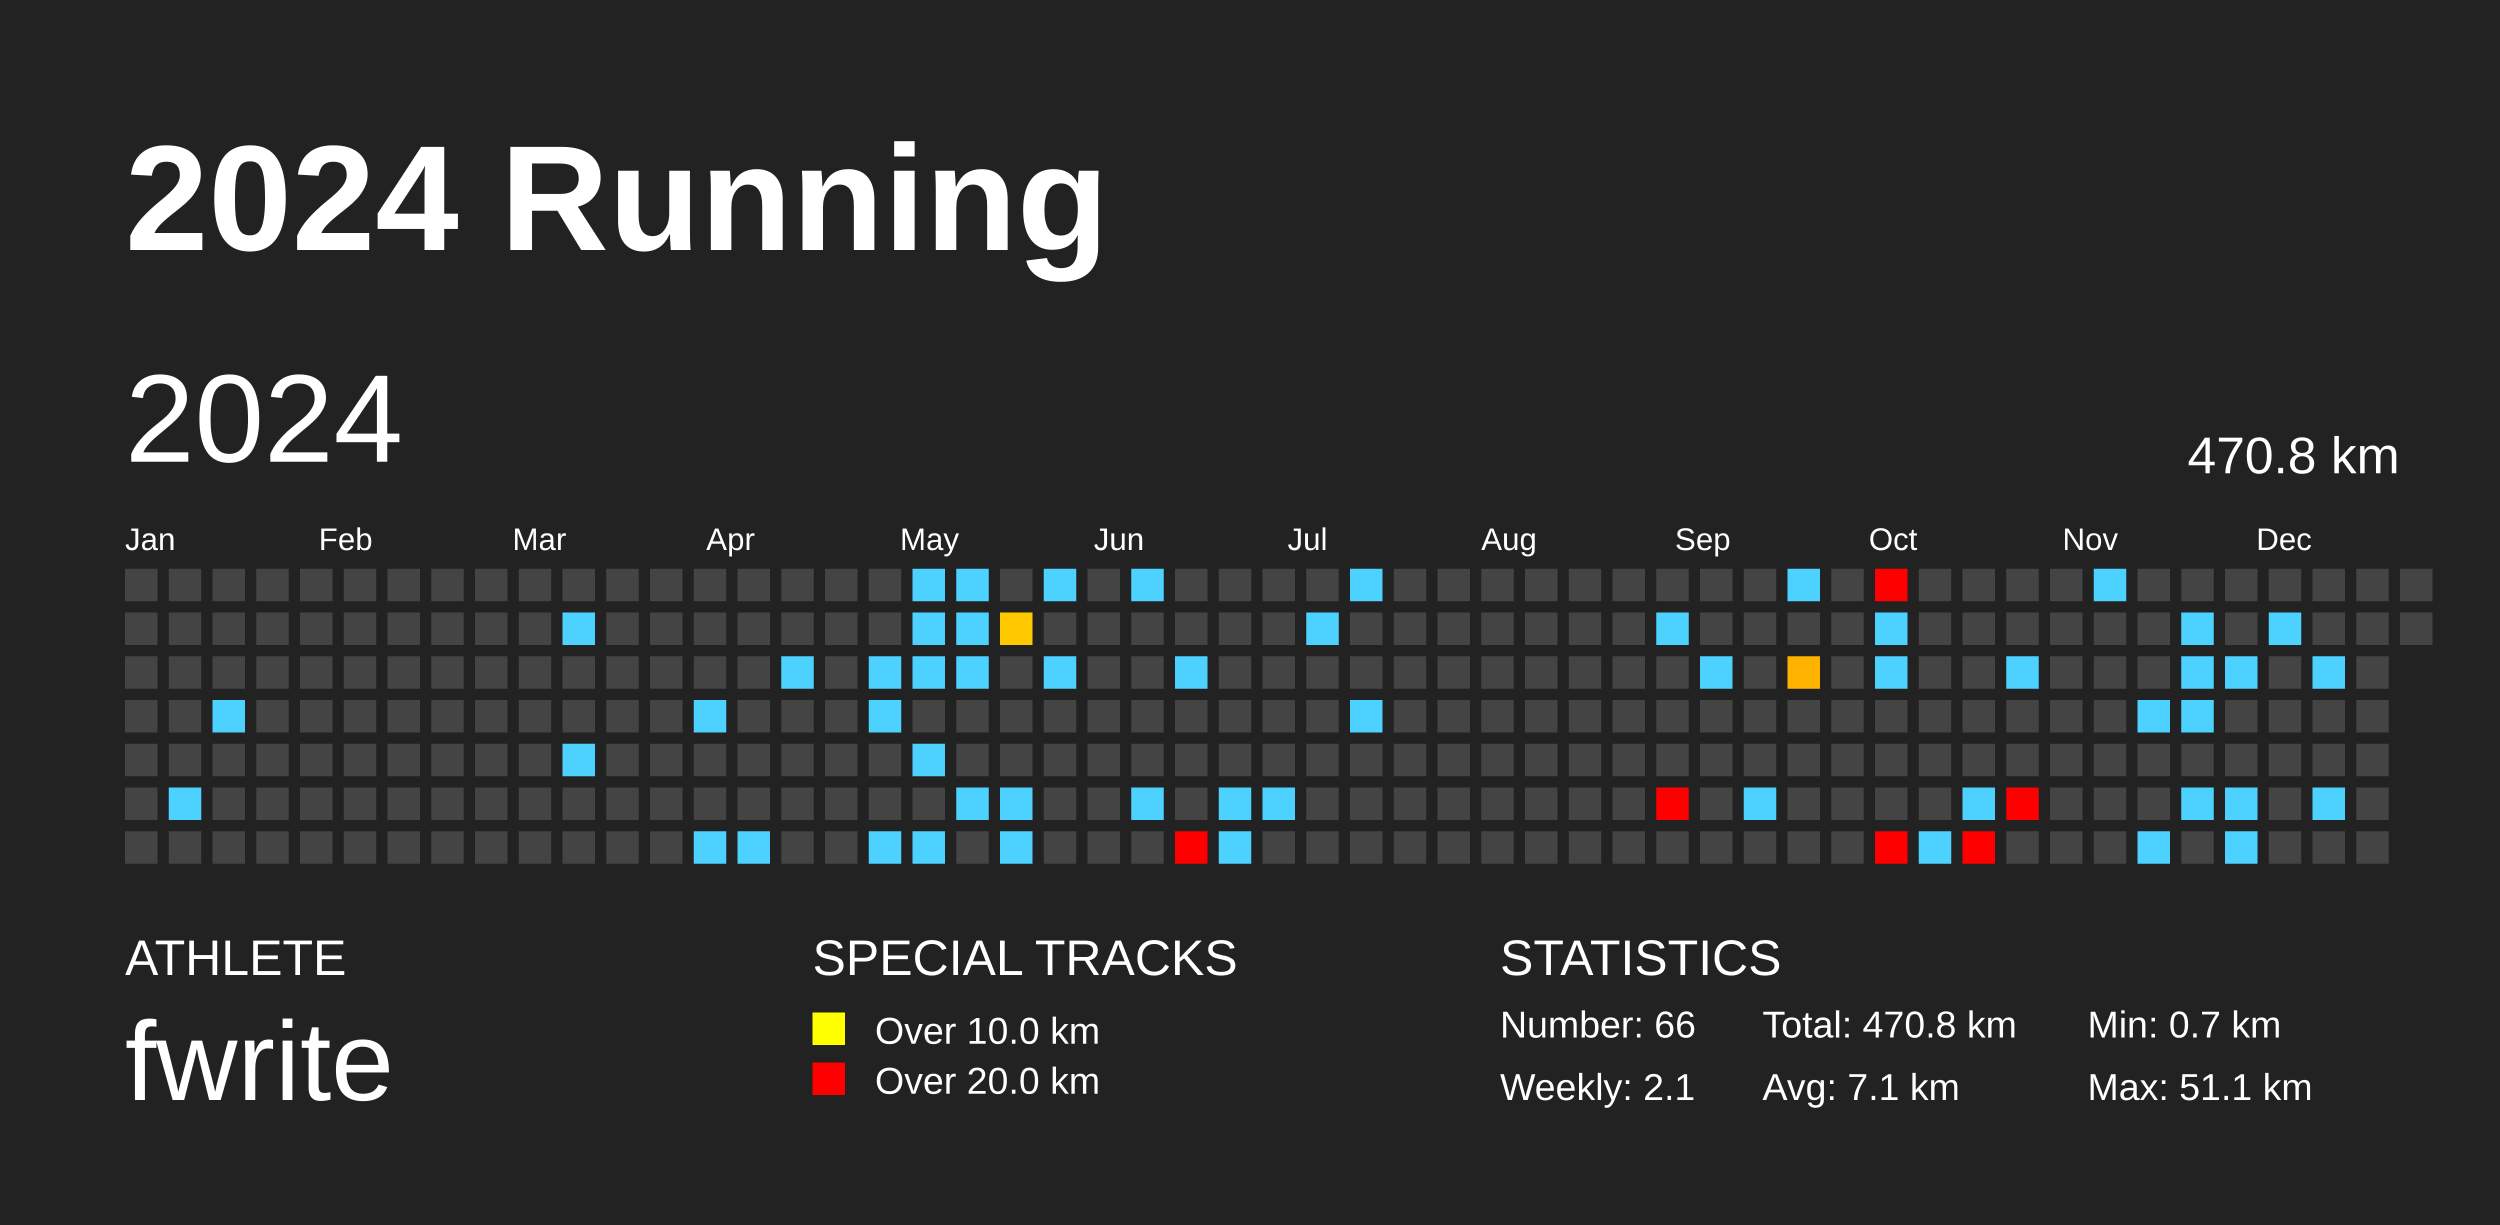
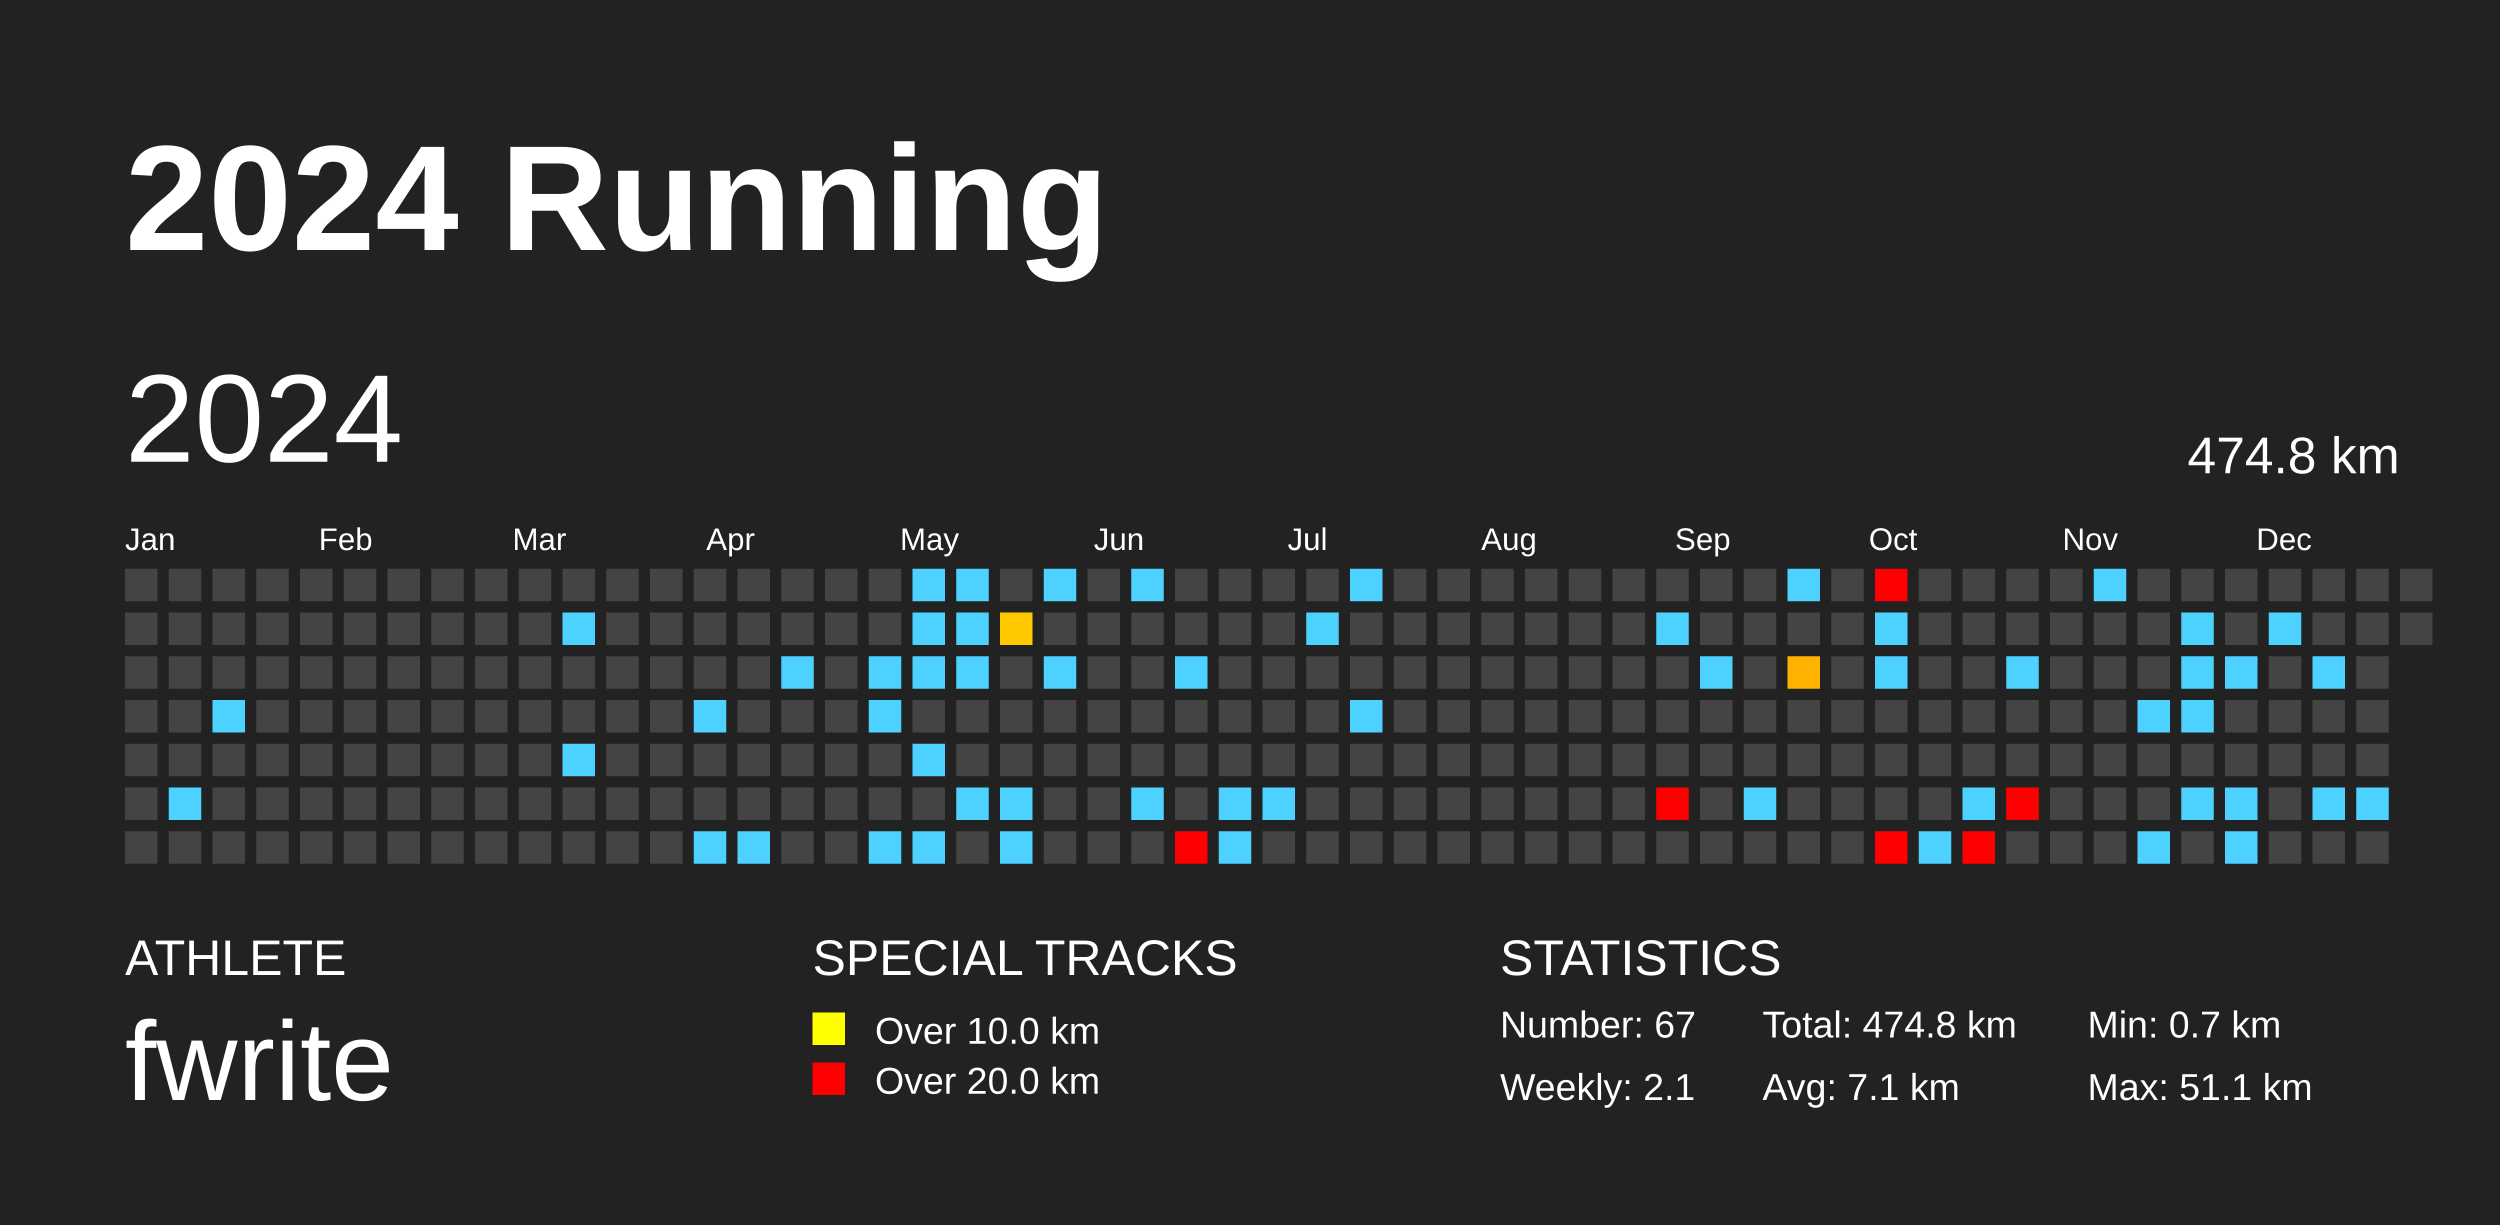
<svg xmlns="http://www.w3.org/2000/svg" baseProfile="full" height="98mm" version="1.1" viewBox="0,0,200,98" width="200mm">
  <defs />
  <rect fill="#222222" height="98" width="200" x="0" y="0" />
  <text fill="#FFFFFF" style="font-size:12px; font-family:Arial; font-weight:bold;" x="10" y="20">2024 Running</text>
  <text fill="#FFFFFF" style="font-size:4px; font-family:Arial" x="10" y="78">ATHLETE</text>
  <text fill="#FFFFFF" style="font-size:9px; font-family:Arial" x="10" y="88">fwrite</text>
  <text fill="#FFFFFF" style="font-size:4px; font-family:Arial" x="65" y="78">SPECIAL TRACKS</text>
  <rect fill="yellow" height="2.6" width="2.6" x="65" y="81" />
  <text fill="#FFFFFF" style="font-size:3px; font-family:Arial" x="70" y="83.5">Over 10.0 km</text>
  <rect fill="red" height="2.6" width="2.6" x="65" y="85" />
  <text fill="#FFFFFF" style="font-size:3px; font-family:Arial" x="70" y="87.5">Over 20.0 km</text>
  <text fill="#FFFFFF" style="font-size:4px; font-family:Arial" x="120" y="78">STATISTICS</text>
-   <text fill="#FFFFFF" style="font-size:3px; font-family:Arial" x="120" y="83">Number: 66</text>
+   <text fill="#FFFFFF" style="font-size:3px; font-family:Arial" x="120" y="83">Number: 67</text>
  <text fill="#FFFFFF" style="font-size:3px; font-family:Arial" x="120" y="88">Weekly: 2.1</text>
-   <text fill="#FFFFFF" style="font-size:3px; font-family:Arial" x="141" y="83">Total: 470.8 km</text>
+   <text fill="#FFFFFF" style="font-size:3px; font-family:Arial" x="141" y="83">Total: 474.8 km</text>
  <text fill="#FFFFFF" style="font-size:3px; font-family:Arial" x="141" y="88">Avg: 7.1 km</text>
  <text fill="#FFFFFF" style="font-size:3px; font-family:Arial" x="167" y="83">Min: 0.7 km</text>
  <text fill="#FFFFFF" style="font-size:3px; font-family:Arial" x="167" y="88">Max: 51.1 km</text>
  <text dominant-baseline="hanging" fill="#FFFFFF" style="font-size:10.0px; font-family:Arial;" x="10" y="30">2024</text>
-   <text dominant-baseline="hanging" fill="#FFFFFF" style="font-size:4.125px; font-family:Arial;" x="175" y="35">470.8 km</text>
+   <text dominant-baseline="hanging" fill="#FFFFFF" style="font-size:4.125px; font-family:Arial;" x="175" y="35">474.8 km</text>
  <text fill="#FFFFFF" style="font-size:2.5px; font-family:Arial" x="10.0" y="44">Jan</text>
  <text fill="#FFFFFF" style="font-size:2.5px; font-family:Arial" x="25.5" y="44">Feb</text>
  <text fill="#FFFFFF" style="font-size:2.5px; font-family:Arial" x="41.0" y="44">Mar</text>
  <text fill="#FFFFFF" style="font-size:2.5px; font-family:Arial" x="56.5" y="44">Apr</text>
  <text fill="#FFFFFF" style="font-size:2.5px; font-family:Arial" x="72.0" y="44">May</text>
  <text fill="#FFFFFF" style="font-size:2.5px; font-family:Arial" x="87.5" y="44">Jun</text>
  <text fill="#FFFFFF" style="font-size:2.5px; font-family:Arial" x="103.0" y="44">Jul</text>
  <text fill="#FFFFFF" style="font-size:2.5px; font-family:Arial" x="118.5" y="44">Aug</text>
  <text fill="#FFFFFF" style="font-size:2.5px; font-family:Arial" x="134.0" y="44">Sep</text>
  <text fill="#FFFFFF" style="font-size:2.5px; font-family:Arial" x="149.5" y="44">Oct</text>
  <text fill="#FFFFFF" style="font-size:2.5px; font-family:Arial" x="165.0" y="44">Nov</text>
  <text fill="#FFFFFF" style="font-size:2.5px; font-family:Arial" x="180.5" y="44">Dec</text>
  <rect fill="#444444" height="2.6" width="2.6" x="10.0" y="45.5" />
  <rect fill="#444444" height="2.6" width="2.6" x="10.0" y="49.0" />
  <rect fill="#444444" height="2.6" width="2.6" x="10.0" y="52.5" />
  <rect fill="#444444" height="2.6" width="2.6" x="10.0" y="56.0" />
  <rect fill="#444444" height="2.6" width="2.6" x="10.0" y="59.5" />
  <rect fill="#444444" height="2.6" width="2.6" x="10.0" y="63.0" />
  <rect fill="#444444" height="2.6" width="2.6" x="10.0" y="66.5" />
  <rect fill="#444444" height="2.6" width="2.6" x="13.5" y="45.5" />
  <rect fill="#444444" height="2.6" width="2.6" x="13.5" y="49.0" />
  <rect fill="#444444" height="2.6" width="2.6" x="13.5" y="52.5" />
  <rect fill="#444444" height="2.6" width="2.6" x="13.5" y="56.0" />
  <rect fill="#444444" height="2.6" width="2.6" x="13.5" y="59.5" />
  <rect fill="#4dd2ff" height="2.6" width="2.6" x="13.5" y="63.0" />
  <rect fill="#444444" height="2.6" width="2.6" x="13.5" y="66.5" />
  <rect fill="#444444" height="2.6" width="2.6" x="17.0" y="45.5" />
  <rect fill="#444444" height="2.6" width="2.6" x="17.0" y="49.0" />
  <rect fill="#444444" height="2.6" width="2.6" x="17.0" y="52.5" />
  <rect fill="#4dd2ff" height="2.6" width="2.6" x="17.0" y="56.0" />
  <rect fill="#444444" height="2.6" width="2.6" x="17.0" y="59.5" />
  <rect fill="#444444" height="2.6" width="2.6" x="17.0" y="63.0" />
  <rect fill="#444444" height="2.6" width="2.6" x="17.0" y="66.5" />
  <rect fill="#444444" height="2.6" width="2.6" x="20.5" y="45.5" />
  <rect fill="#444444" height="2.6" width="2.6" x="20.5" y="49.0" />
  <rect fill="#444444" height="2.6" width="2.6" x="20.5" y="52.5" />
  <rect fill="#444444" height="2.6" width="2.6" x="20.5" y="56.0" />
  <rect fill="#444444" height="2.6" width="2.6" x="20.5" y="59.5" />
  <rect fill="#444444" height="2.6" width="2.6" x="20.5" y="63.0" />
  <rect fill="#444444" height="2.6" width="2.6" x="20.5" y="66.5" />
  <rect fill="#444444" height="2.6" width="2.6" x="24.0" y="45.5" />
  <rect fill="#444444" height="2.6" width="2.6" x="24.0" y="49.0" />
  <rect fill="#444444" height="2.6" width="2.6" x="24.0" y="52.5" />
  <rect fill="#444444" height="2.6" width="2.6" x="24.0" y="56.0" />
  <rect fill="#444444" height="2.6" width="2.6" x="24.0" y="59.5" />
  <rect fill="#444444" height="2.6" width="2.6" x="24.0" y="63.0" />
  <rect fill="#444444" height="2.6" width="2.6" x="24.0" y="66.5" />
  <rect fill="#444444" height="2.6" width="2.6" x="27.5" y="45.5" />
  <rect fill="#444444" height="2.6" width="2.6" x="27.5" y="49.0" />
  <rect fill="#444444" height="2.6" width="2.6" x="27.5" y="52.5" />
  <rect fill="#444444" height="2.6" width="2.6" x="27.5" y="56.0" />
  <rect fill="#444444" height="2.6" width="2.6" x="27.5" y="59.5" />
  <rect fill="#444444" height="2.6" width="2.6" x="27.5" y="63.0" />
  <rect fill="#444444" height="2.6" width="2.6" x="27.5" y="66.5" />
  <rect fill="#444444" height="2.6" width="2.6" x="31.0" y="45.5" />
  <rect fill="#444444" height="2.6" width="2.6" x="31.0" y="49.0" />
  <rect fill="#444444" height="2.6" width="2.6" x="31.0" y="52.5" />
  <rect fill="#444444" height="2.6" width="2.6" x="31.0" y="56.0" />
  <rect fill="#444444" height="2.6" width="2.6" x="31.0" y="59.5" />
  <rect fill="#444444" height="2.6" width="2.6" x="31.0" y="63.0" />
  <rect fill="#444444" height="2.6" width="2.6" x="31.0" y="66.5" />
  <rect fill="#444444" height="2.6" width="2.6" x="34.5" y="45.5" />
  <rect fill="#444444" height="2.6" width="2.6" x="34.5" y="49.0" />
  <rect fill="#444444" height="2.6" width="2.6" x="34.5" y="52.5" />
  <rect fill="#444444" height="2.6" width="2.6" x="34.5" y="56.0" />
  <rect fill="#444444" height="2.6" width="2.6" x="34.5" y="59.5" />
  <rect fill="#444444" height="2.6" width="2.6" x="34.5" y="63.0" />
  <rect fill="#444444" height="2.6" width="2.6" x="34.5" y="66.5" />
  <rect fill="#444444" height="2.6" width="2.6" x="38.0" y="45.5" />
  <rect fill="#444444" height="2.6" width="2.6" x="38.0" y="49.0" />
  <rect fill="#444444" height="2.6" width="2.6" x="38.0" y="52.5" />
  <rect fill="#444444" height="2.6" width="2.6" x="38.0" y="56.0" />
  <rect fill="#444444" height="2.6" width="2.6" x="38.0" y="59.5" />
  <rect fill="#444444" height="2.6" width="2.6" x="38.0" y="63.0" />
  <rect fill="#444444" height="2.6" width="2.6" x="38.0" y="66.5" />
  <rect fill="#444444" height="2.6" width="2.6" x="41.5" y="45.5" />
  <rect fill="#444444" height="2.6" width="2.6" x="41.5" y="49.0" />
  <rect fill="#444444" height="2.6" width="2.6" x="41.5" y="52.5" />
  <rect fill="#444444" height="2.6" width="2.6" x="41.5" y="56.0" />
  <rect fill="#444444" height="2.6" width="2.6" x="41.5" y="59.5" />
  <rect fill="#444444" height="2.6" width="2.6" x="41.5" y="63.0" />
  <rect fill="#444444" height="2.6" width="2.6" x="41.5" y="66.5" />
  <rect fill="#444444" height="2.6" width="2.6" x="45.0" y="45.5" />
  <rect fill="#4dd2ff" height="2.6" width="2.6" x="45.0" y="49.0" />
  <rect fill="#444444" height="2.6" width="2.6" x="45.0" y="52.5" />
  <rect fill="#444444" height="2.6" width="2.6" x="45.0" y="56.0" />
  <rect fill="#4dd2ff" height="2.6" width="2.6" x="45.0" y="59.5" />
  <rect fill="#444444" height="2.6" width="2.6" x="45.0" y="63.0" />
  <rect fill="#444444" height="2.6" width="2.6" x="45.0" y="66.5" />
  <rect fill="#444444" height="2.6" width="2.6" x="48.5" y="45.5" />
  <rect fill="#444444" height="2.6" width="2.6" x="48.5" y="49.0" />
  <rect fill="#444444" height="2.6" width="2.6" x="48.5" y="52.5" />
  <rect fill="#444444" height="2.6" width="2.6" x="48.5" y="56.0" />
  <rect fill="#444444" height="2.6" width="2.6" x="48.5" y="59.5" />
  <rect fill="#444444" height="2.6" width="2.6" x="48.5" y="63.0" />
  <rect fill="#444444" height="2.6" width="2.6" x="48.5" y="66.5" />
  <rect fill="#444444" height="2.6" width="2.6" x="52.0" y="45.5" />
  <rect fill="#444444" height="2.6" width="2.6" x="52.0" y="49.0" />
  <rect fill="#444444" height="2.6" width="2.6" x="52.0" y="52.5" />
  <rect fill="#444444" height="2.6" width="2.6" x="52.0" y="56.0" />
  <rect fill="#444444" height="2.6" width="2.6" x="52.0" y="59.5" />
  <rect fill="#444444" height="2.6" width="2.6" x="52.0" y="63.0" />
  <rect fill="#444444" height="2.6" width="2.6" x="52.0" y="66.5" />
  <rect fill="#444444" height="2.6" width="2.6" x="55.5" y="45.5" />
  <rect fill="#444444" height="2.6" width="2.6" x="55.5" y="49.0" />
  <rect fill="#444444" height="2.6" width="2.6" x="55.5" y="52.5" />
  <rect fill="#4dd2ff" height="2.6" width="2.6" x="55.5" y="56.0" />
  <rect fill="#444444" height="2.6" width="2.6" x="55.5" y="59.5" />
  <rect fill="#444444" height="2.6" width="2.6" x="55.5" y="63.0" />
  <rect fill="#4dd2ff" height="2.6" width="2.6" x="55.5" y="66.5" />
  <rect fill="#444444" height="2.6" width="2.6" x="59.0" y="45.5" />
  <rect fill="#444444" height="2.6" width="2.6" x="59.0" y="49.0" />
  <rect fill="#444444" height="2.6" width="2.6" x="59.0" y="52.5" />
  <rect fill="#444444" height="2.6" width="2.6" x="59.0" y="56.0" />
  <rect fill="#444444" height="2.6" width="2.6" x="59.0" y="59.5" />
  <rect fill="#444444" height="2.6" width="2.6" x="59.0" y="63.0" />
  <rect fill="#4dd2ff" height="2.6" width="2.6" x="59.0" y="66.5" />
  <rect fill="#444444" height="2.6" width="2.6" x="62.5" y="45.5" />
  <rect fill="#444444" height="2.6" width="2.6" x="62.5" y="49.0" />
  <rect fill="#4dd2ff" height="2.6" width="2.6" x="62.5" y="52.5" />
  <rect fill="#444444" height="2.6" width="2.6" x="62.5" y="56.0" />
  <rect fill="#444444" height="2.6" width="2.6" x="62.5" y="59.5" />
  <rect fill="#444444" height="2.6" width="2.6" x="62.5" y="63.0" />
  <rect fill="#444444" height="2.6" width="2.6" x="62.5" y="66.5" />
  <rect fill="#444444" height="2.6" width="2.6" x="66.0" y="45.5" />
  <rect fill="#444444" height="2.6" width="2.6" x="66.0" y="49.0" />
  <rect fill="#444444" height="2.6" width="2.6" x="66.0" y="52.5" />
  <rect fill="#444444" height="2.6" width="2.6" x="66.0" y="56.0" />
  <rect fill="#444444" height="2.6" width="2.6" x="66.0" y="59.5" />
  <rect fill="#444444" height="2.6" width="2.6" x="66.0" y="63.0" />
  <rect fill="#444444" height="2.6" width="2.6" x="66.0" y="66.5" />
  <rect fill="#444444" height="2.6" width="2.6" x="69.5" y="45.5" />
  <rect fill="#444444" height="2.6" width="2.6" x="69.5" y="49.0" />
  <rect fill="#4dd2ff" height="2.6" width="2.6" x="69.5" y="52.5" />
  <rect fill="#4dd2ff" height="2.6" width="2.6" x="69.5" y="56.0" />
  <rect fill="#444444" height="2.6" width="2.6" x="69.5" y="59.5" />
  <rect fill="#444444" height="2.6" width="2.6" x="69.5" y="63.0" />
  <rect fill="#4dd2ff" height="2.6" width="2.6" x="69.5" y="66.5" />
  <rect fill="#4dd2ff" height="2.6" width="2.6" x="73.0" y="45.5" />
  <rect fill="#4dd2ff" height="2.6" width="2.6" x="73.0" y="49.0" />
  <rect fill="#4dd2ff" height="2.6" width="2.6" x="73.0" y="52.5" />
  <rect fill="#444444" height="2.6" width="2.6" x="73.0" y="56.0" />
  <rect fill="#4dd2ff" height="2.6" width="2.6" x="73.0" y="59.5" />
  <rect fill="#444444" height="2.6" width="2.6" x="73.0" y="63.0" />
  <rect fill="#4dd2ff" height="2.6" width="2.6" x="73.0" y="66.5" />
  <rect fill="#4dd2ff" height="2.6" width="2.6" x="76.5" y="45.5" />
  <rect fill="#4dd2ff" height="2.6" width="2.6" x="76.5" y="49.0" />
  <rect fill="#4dd2ff" height="2.6" width="2.6" x="76.5" y="52.5" />
  <rect fill="#444444" height="2.6" width="2.6" x="76.5" y="56.0" />
  <rect fill="#444444" height="2.6" width="2.6" x="76.5" y="59.5" />
  <rect fill="#4dd2ff" height="2.6" width="2.6" x="76.5" y="63.0" />
  <rect fill="#444444" height="2.6" width="2.6" x="76.5" y="66.5" />
  <rect fill="#444444" height="2.6" width="2.6" x="80.0" y="45.5" />
  <rect fill="#ffc900" height="2.6" width="2.6" x="80.0" y="49.0" />
  <rect fill="#444444" height="2.6" width="2.6" x="80.0" y="52.5" />
  <rect fill="#444444" height="2.6" width="2.6" x="80.0" y="56.0" />
  <rect fill="#444444" height="2.6" width="2.6" x="80.0" y="59.5" />
  <rect fill="#4dd2ff" height="2.6" width="2.6" x="80.0" y="63.0" />
  <rect fill="#4dd2ff" height="2.6" width="2.6" x="80.0" y="66.5" />
  <rect fill="#4dd2ff" height="2.6" width="2.6" x="83.5" y="45.5" />
  <rect fill="#444444" height="2.6" width="2.6" x="83.5" y="49.0" />
  <rect fill="#4dd2ff" height="2.6" width="2.6" x="83.5" y="52.5" />
  <rect fill="#444444" height="2.6" width="2.6" x="83.5" y="56.0" />
  <rect fill="#444444" height="2.6" width="2.6" x="83.5" y="59.5" />
  <rect fill="#444444" height="2.6" width="2.6" x="83.5" y="63.0" />
  <rect fill="#444444" height="2.6" width="2.6" x="83.5" y="66.5" />
  <rect fill="#444444" height="2.6" width="2.6" x="87.0" y="45.5" />
  <rect fill="#444444" height="2.6" width="2.6" x="87.0" y="49.0" />
  <rect fill="#444444" height="2.6" width="2.6" x="87.0" y="52.5" />
  <rect fill="#444444" height="2.6" width="2.6" x="87.0" y="56.0" />
  <rect fill="#444444" height="2.6" width="2.6" x="87.0" y="59.5" />
  <rect fill="#444444" height="2.6" width="2.6" x="87.0" y="63.0" />
  <rect fill="#444444" height="2.6" width="2.6" x="87.0" y="66.5" />
  <rect fill="#4dd2ff" height="2.6" width="2.6" x="90.5" y="45.5" />
  <rect fill="#444444" height="2.6" width="2.6" x="90.5" y="49.0" />
  <rect fill="#444444" height="2.6" width="2.6" x="90.5" y="52.5" />
  <rect fill="#444444" height="2.6" width="2.6" x="90.5" y="56.0" />
  <rect fill="#444444" height="2.6" width="2.6" x="90.5" y="59.5" />
  <rect fill="#4dd2ff" height="2.6" width="2.6" x="90.5" y="63.0" />
  <rect fill="#444444" height="2.6" width="2.6" x="90.5" y="66.5" />
  <rect fill="#444444" height="2.6" width="2.6" x="94.0" y="45.5" />
  <rect fill="#444444" height="2.6" width="2.6" x="94.0" y="49.0" />
  <rect fill="#4dd2ff" height="2.6" width="2.6" x="94.0" y="52.5" />
  <rect fill="#444444" height="2.6" width="2.6" x="94.0" y="56.0" />
  <rect fill="#444444" height="2.6" width="2.6" x="94.0" y="59.5" />
  <rect fill="#444444" height="2.6" width="2.6" x="94.0" y="63.0" />
  <rect fill="red" height="2.6" width="2.6" x="94.0" y="66.5" />
  <rect fill="#444444" height="2.6" width="2.6" x="97.5" y="45.5" />
  <rect fill="#444444" height="2.6" width="2.6" x="97.5" y="49.0" />
  <rect fill="#444444" height="2.6" width="2.6" x="97.5" y="52.5" />
  <rect fill="#444444" height="2.6" width="2.6" x="97.5" y="56.0" />
  <rect fill="#444444" height="2.6" width="2.6" x="97.5" y="59.5" />
  <rect fill="#4dd2ff" height="2.6" width="2.6" x="97.5" y="63.0" />
  <rect fill="#4dd2ff" height="2.6" width="2.6" x="97.5" y="66.5" />
  <rect fill="#444444" height="2.6" width="2.6" x="101.0" y="45.5" />
  <rect fill="#444444" height="2.6" width="2.6" x="101.0" y="49.0" />
  <rect fill="#444444" height="2.6" width="2.6" x="101.0" y="52.5" />
  <rect fill="#444444" height="2.6" width="2.6" x="101.0" y="56.0" />
  <rect fill="#444444" height="2.6" width="2.6" x="101.0" y="59.5" />
  <rect fill="#4dd2ff" height="2.6" width="2.6" x="101.0" y="63.0" />
  <rect fill="#444444" height="2.6" width="2.6" x="101.0" y="66.5" />
  <rect fill="#444444" height="2.6" width="2.6" x="104.5" y="45.5" />
  <rect fill="#4dd2ff" height="2.6" width="2.6" x="104.5" y="49.0" />
  <rect fill="#444444" height="2.6" width="2.6" x="104.5" y="52.5" />
  <rect fill="#444444" height="2.6" width="2.6" x="104.5" y="56.0" />
  <rect fill="#444444" height="2.6" width="2.6" x="104.5" y="59.5" />
  <rect fill="#444444" height="2.6" width="2.6" x="104.5" y="63.0" />
  <rect fill="#444444" height="2.6" width="2.6" x="104.5" y="66.5" />
  <rect fill="#4dd2ff" height="2.6" width="2.6" x="108.0" y="45.5" />
  <rect fill="#444444" height="2.6" width="2.6" x="108.0" y="49.0" />
  <rect fill="#444444" height="2.6" width="2.6" x="108.0" y="52.5" />
  <rect fill="#4dd2ff" height="2.6" width="2.6" x="108.0" y="56.0" />
  <rect fill="#444444" height="2.6" width="2.6" x="108.0" y="59.5" />
  <rect fill="#444444" height="2.6" width="2.6" x="108.0" y="63.0" />
  <rect fill="#444444" height="2.6" width="2.6" x="108.0" y="66.5" />
  <rect fill="#444444" height="2.6" width="2.6" x="111.5" y="45.5" />
  <rect fill="#444444" height="2.6" width="2.6" x="111.5" y="49.0" />
  <rect fill="#444444" height="2.6" width="2.6" x="111.5" y="52.5" />
  <rect fill="#444444" height="2.6" width="2.6" x="111.5" y="56.0" />
  <rect fill="#444444" height="2.6" width="2.6" x="111.5" y="59.5" />
  <rect fill="#444444" height="2.6" width="2.6" x="111.5" y="63.0" />
  <rect fill="#444444" height="2.6" width="2.6" x="111.5" y="66.5" />
  <rect fill="#444444" height="2.6" width="2.6" x="115.0" y="45.5" />
  <rect fill="#444444" height="2.6" width="2.6" x="115.0" y="49.0" />
  <rect fill="#444444" height="2.6" width="2.6" x="115.0" y="52.5" />
  <rect fill="#444444" height="2.6" width="2.6" x="115.0" y="56.0" />
  <rect fill="#444444" height="2.6" width="2.6" x="115.0" y="59.5" />
  <rect fill="#444444" height="2.6" width="2.6" x="115.0" y="63.0" />
  <rect fill="#444444" height="2.6" width="2.6" x="115.0" y="66.5" />
  <rect fill="#444444" height="2.6" width="2.6" x="118.5" y="45.5" />
  <rect fill="#444444" height="2.6" width="2.6" x="118.5" y="49.0" />
  <rect fill="#444444" height="2.6" width="2.6" x="118.5" y="52.5" />
  <rect fill="#444444" height="2.6" width="2.6" x="118.5" y="56.0" />
  <rect fill="#444444" height="2.6" width="2.6" x="118.5" y="59.5" />
  <rect fill="#444444" height="2.6" width="2.6" x="118.5" y="63.0" />
  <rect fill="#444444" height="2.6" width="2.6" x="118.5" y="66.5" />
  <rect fill="#444444" height="2.6" width="2.6" x="122.0" y="45.5" />
  <rect fill="#444444" height="2.6" width="2.6" x="122.0" y="49.0" />
  <rect fill="#444444" height="2.6" width="2.6" x="122.0" y="52.5" />
  <rect fill="#444444" height="2.6" width="2.6" x="122.0" y="56.0" />
  <rect fill="#444444" height="2.6" width="2.6" x="122.0" y="59.5" />
  <rect fill="#444444" height="2.6" width="2.6" x="122.0" y="63.0" />
  <rect fill="#444444" height="2.6" width="2.6" x="122.0" y="66.5" />
  <rect fill="#444444" height="2.6" width="2.6" x="125.5" y="45.5" />
  <rect fill="#444444" height="2.6" width="2.6" x="125.5" y="49.0" />
  <rect fill="#444444" height="2.6" width="2.6" x="125.5" y="52.5" />
  <rect fill="#444444" height="2.6" width="2.6" x="125.5" y="56.0" />
  <rect fill="#444444" height="2.6" width="2.6" x="125.5" y="59.5" />
  <rect fill="#444444" height="2.6" width="2.6" x="125.5" y="63.0" />
  <rect fill="#444444" height="2.6" width="2.6" x="125.5" y="66.5" />
  <rect fill="#444444" height="2.6" width="2.6" x="129.0" y="45.5" />
  <rect fill="#444444" height="2.6" width="2.6" x="129.0" y="49.0" />
  <rect fill="#444444" height="2.6" width="2.6" x="129.0" y="52.5" />
  <rect fill="#444444" height="2.6" width="2.6" x="129.0" y="56.0" />
  <rect fill="#444444" height="2.6" width="2.6" x="129.0" y="59.5" />
  <rect fill="#444444" height="2.6" width="2.6" x="129.0" y="63.0" />
  <rect fill="#444444" height="2.6" width="2.6" x="129.0" y="66.5" />
  <rect fill="#444444" height="2.6" width="2.6" x="132.5" y="45.5" />
  <rect fill="#4dd2ff" height="2.6" width="2.6" x="132.5" y="49.0" />
  <rect fill="#444444" height="2.6" width="2.6" x="132.5" y="52.5" />
  <rect fill="#444444" height="2.6" width="2.6" x="132.5" y="56.0" />
  <rect fill="#444444" height="2.6" width="2.6" x="132.5" y="59.5" />
  <rect fill="red" height="2.6" width="2.6" x="132.5" y="63.0" />
  <rect fill="#444444" height="2.6" width="2.6" x="132.5" y="66.5" />
  <rect fill="#444444" height="2.6" width="2.6" x="136.0" y="45.5" />
  <rect fill="#444444" height="2.6" width="2.6" x="136.0" y="49.0" />
  <rect fill="#4dd2ff" height="2.6" width="2.6" x="136.0" y="52.5" />
  <rect fill="#444444" height="2.6" width="2.6" x="136.0" y="56.0" />
  <rect fill="#444444" height="2.6" width="2.6" x="136.0" y="59.5" />
  <rect fill="#444444" height="2.6" width="2.6" x="136.0" y="63.0" />
  <rect fill="#444444" height="2.6" width="2.6" x="136.0" y="66.5" />
  <rect fill="#444444" height="2.6" width="2.6" x="139.5" y="45.5" />
  <rect fill="#444444" height="2.6" width="2.6" x="139.5" y="49.0" />
  <rect fill="#444444" height="2.6" width="2.6" x="139.5" y="52.5" />
  <rect fill="#444444" height="2.6" width="2.6" x="139.5" y="56.0" />
  <rect fill="#444444" height="2.6" width="2.6" x="139.5" y="59.5" />
  <rect fill="#4dd2ff" height="2.6" width="2.6" x="139.5" y="63.0" />
  <rect fill="#444444" height="2.6" width="2.6" x="139.5" y="66.5" />
  <rect fill="#4dd2ff" height="2.6" width="2.6" x="143.0" y="45.5" />
  <rect fill="#444444" height="2.6" width="2.6" x="143.0" y="49.0" />
  <rect fill="#ffb300" height="2.6" width="2.6" x="143.0" y="52.5" />
  <rect fill="#444444" height="2.6" width="2.6" x="143.0" y="56.0" />
  <rect fill="#444444" height="2.6" width="2.6" x="143.0" y="59.5" />
  <rect fill="#444444" height="2.6" width="2.6" x="143.0" y="63.0" />
  <rect fill="#444444" height="2.6" width="2.6" x="143.0" y="66.5" />
  <rect fill="#444444" height="2.6" width="2.6" x="146.5" y="45.5" />
  <rect fill="#444444" height="2.6" width="2.6" x="146.5" y="49.0" />
  <rect fill="#444444" height="2.6" width="2.6" x="146.5" y="52.5" />
  <rect fill="#444444" height="2.6" width="2.6" x="146.5" y="56.0" />
  <rect fill="#444444" height="2.6" width="2.6" x="146.5" y="59.5" />
  <rect fill="#444444" height="2.6" width="2.6" x="146.5" y="63.0" />
  <rect fill="#444444" height="2.6" width="2.6" x="146.5" y="66.5" />
  <rect fill="red" height="2.6" width="2.6" x="150.0" y="45.5" />
  <rect fill="#4dd2ff" height="2.6" width="2.6" x="150.0" y="49.0" />
  <rect fill="#4dd2ff" height="2.6" width="2.6" x="150.0" y="52.5" />
  <rect fill="#444444" height="2.6" width="2.6" x="150.0" y="56.0" />
  <rect fill="#444444" height="2.6" width="2.6" x="150.0" y="59.5" />
  <rect fill="#444444" height="2.6" width="2.6" x="150.0" y="63.0" />
  <rect fill="red" height="2.6" width="2.6" x="150.0" y="66.5" />
  <rect fill="#444444" height="2.6" width="2.6" x="153.5" y="45.5" />
  <rect fill="#444444" height="2.6" width="2.6" x="153.5" y="49.0" />
  <rect fill="#444444" height="2.6" width="2.6" x="153.5" y="52.5" />
  <rect fill="#444444" height="2.6" width="2.6" x="153.5" y="56.0" />
  <rect fill="#444444" height="2.6" width="2.6" x="153.5" y="59.5" />
  <rect fill="#444444" height="2.6" width="2.6" x="153.5" y="63.0" />
  <rect fill="#4dd2ff" height="2.6" width="2.6" x="153.5" y="66.5" />
  <rect fill="#444444" height="2.6" width="2.6" x="157.0" y="45.5" />
  <rect fill="#444444" height="2.6" width="2.6" x="157.0" y="49.0" />
  <rect fill="#444444" height="2.6" width="2.6" x="157.0" y="52.5" />
  <rect fill="#444444" height="2.6" width="2.6" x="157.0" y="56.0" />
  <rect fill="#444444" height="2.6" width="2.6" x="157.0" y="59.5" />
  <rect fill="#4dd2ff" height="2.6" width="2.6" x="157.0" y="63.0" />
  <rect fill="red" height="2.6" width="2.6" x="157.0" y="66.5" />
  <rect fill="#444444" height="2.6" width="2.6" x="160.5" y="45.5" />
  <rect fill="#444444" height="2.6" width="2.6" x="160.5" y="49.0" />
  <rect fill="#4dd2ff" height="2.6" width="2.6" x="160.5" y="52.5" />
  <rect fill="#444444" height="2.6" width="2.6" x="160.5" y="56.0" />
  <rect fill="#444444" height="2.6" width="2.6" x="160.5" y="59.5" />
  <rect fill="red" height="2.6" width="2.6" x="160.5" y="63.0" />
  <rect fill="#444444" height="2.6" width="2.6" x="160.5" y="66.5" />
  <rect fill="#444444" height="2.6" width="2.6" x="164.0" y="45.5" />
  <rect fill="#444444" height="2.6" width="2.6" x="164.0" y="49.0" />
  <rect fill="#444444" height="2.6" width="2.6" x="164.0" y="52.5" />
  <rect fill="#444444" height="2.6" width="2.6" x="164.0" y="56.0" />
  <rect fill="#444444" height="2.6" width="2.6" x="164.0" y="59.5" />
  <rect fill="#444444" height="2.6" width="2.6" x="164.0" y="63.0" />
  <rect fill="#444444" height="2.6" width="2.6" x="164.0" y="66.5" />
  <rect fill="#4dd2ff" height="2.6" width="2.6" x="167.5" y="45.5" />
  <rect fill="#444444" height="2.6" width="2.6" x="167.5" y="49.0" />
  <rect fill="#444444" height="2.6" width="2.6" x="167.5" y="52.5" />
  <rect fill="#444444" height="2.6" width="2.6" x="167.5" y="56.0" />
  <rect fill="#444444" height="2.6" width="2.6" x="167.5" y="59.5" />
  <rect fill="#444444" height="2.6" width="2.6" x="167.5" y="63.0" />
  <rect fill="#444444" height="2.6" width="2.6" x="167.5" y="66.5" />
  <rect fill="#444444" height="2.6" width="2.6" x="171.0" y="45.5" />
  <rect fill="#444444" height="2.6" width="2.6" x="171.0" y="49.0" />
  <rect fill="#444444" height="2.6" width="2.6" x="171.0" y="52.5" />
  <rect fill="#4dd2ff" height="2.6" width="2.6" x="171.0" y="56.0" />
  <rect fill="#444444" height="2.6" width="2.6" x="171.0" y="59.5" />
  <rect fill="#444444" height="2.6" width="2.6" x="171.0" y="63.0" />
  <rect fill="#4dd2ff" height="2.6" width="2.6" x="171.0" y="66.5" />
  <rect fill="#444444" height="2.6" width="2.6" x="174.5" y="45.5" />
  <rect fill="#4dd2ff" height="2.6" width="2.6" x="174.5" y="49.0" />
  <rect fill="#4dd2ff" height="2.6" width="2.6" x="174.5" y="52.5" />
  <rect fill="#4dd2ff" height="2.6" width="2.6" x="174.5" y="56.0" />
  <rect fill="#444444" height="2.6" width="2.6" x="174.5" y="59.5" />
  <rect fill="#4dd2ff" height="2.6" width="2.6" x="174.5" y="63.0" />
  <rect fill="#444444" height="2.6" width="2.6" x="174.5" y="66.5" />
  <rect fill="#444444" height="2.6" width="2.6" x="178.0" y="45.5" />
  <rect fill="#444444" height="2.6" width="2.6" x="178.0" y="49.0" />
  <rect fill="#4dd2ff" height="2.6" width="2.6" x="178.0" y="52.5" />
  <rect fill="#444444" height="2.6" width="2.6" x="178.0" y="56.0" />
  <rect fill="#444444" height="2.6" width="2.6" x="178.0" y="59.5" />
  <rect fill="#4dd2ff" height="2.6" width="2.6" x="178.0" y="63.0" />
  <rect fill="#4dd2ff" height="2.6" width="2.6" x="178.0" y="66.5" />
  <rect fill="#444444" height="2.6" width="2.6" x="181.5" y="45.5" />
  <rect fill="#4dd2ff" height="2.6" width="2.6" x="181.5" y="49.0" />
  <rect fill="#444444" height="2.6" width="2.6" x="181.5" y="52.5" />
  <rect fill="#444444" height="2.6" width="2.6" x="181.5" y="56.0" />
  <rect fill="#444444" height="2.6" width="2.6" x="181.5" y="59.5" />
  <rect fill="#444444" height="2.6" width="2.6" x="181.5" y="63.0" />
  <rect fill="#444444" height="2.6" width="2.6" x="181.5" y="66.5" />
  <rect fill="#444444" height="2.6" width="2.6" x="185.0" y="45.5" />
  <rect fill="#444444" height="2.6" width="2.6" x="185.0" y="49.0" />
  <rect fill="#4dd2ff" height="2.6" width="2.6" x="185.0" y="52.5" />
  <rect fill="#444444" height="2.6" width="2.6" x="185.0" y="56.0" />
  <rect fill="#444444" height="2.6" width="2.6" x="185.0" y="59.5" />
  <rect fill="#4dd2ff" height="2.6" width="2.6" x="185.0" y="63.0" />
  <rect fill="#444444" height="2.6" width="2.6" x="185.0" y="66.5" />
  <rect fill="#444444" height="2.6" width="2.6" x="188.5" y="45.5" />
  <rect fill="#444444" height="2.6" width="2.6" x="188.5" y="49.0" />
  <rect fill="#444444" height="2.6" width="2.6" x="188.5" y="52.5" />
  <rect fill="#444444" height="2.6" width="2.6" x="188.5" y="56.0" />
  <rect fill="#444444" height="2.6" width="2.6" x="188.5" y="59.5" />
-   <rect fill="#444444" height="2.6" width="2.6" x="188.5" y="63.0" />
+   <rect fill="#4dd2ff" height="2.6" width="2.6" x="188.5" y="63.0" />
  <rect fill="#444444" height="2.6" width="2.6" x="188.5" y="66.5" />
  <rect fill="#444444" height="2.6" width="2.6" x="192.0" y="45.5" />
  <rect fill="#444444" height="2.6" width="2.6" x="192.0" y="49.0" />
</svg>
